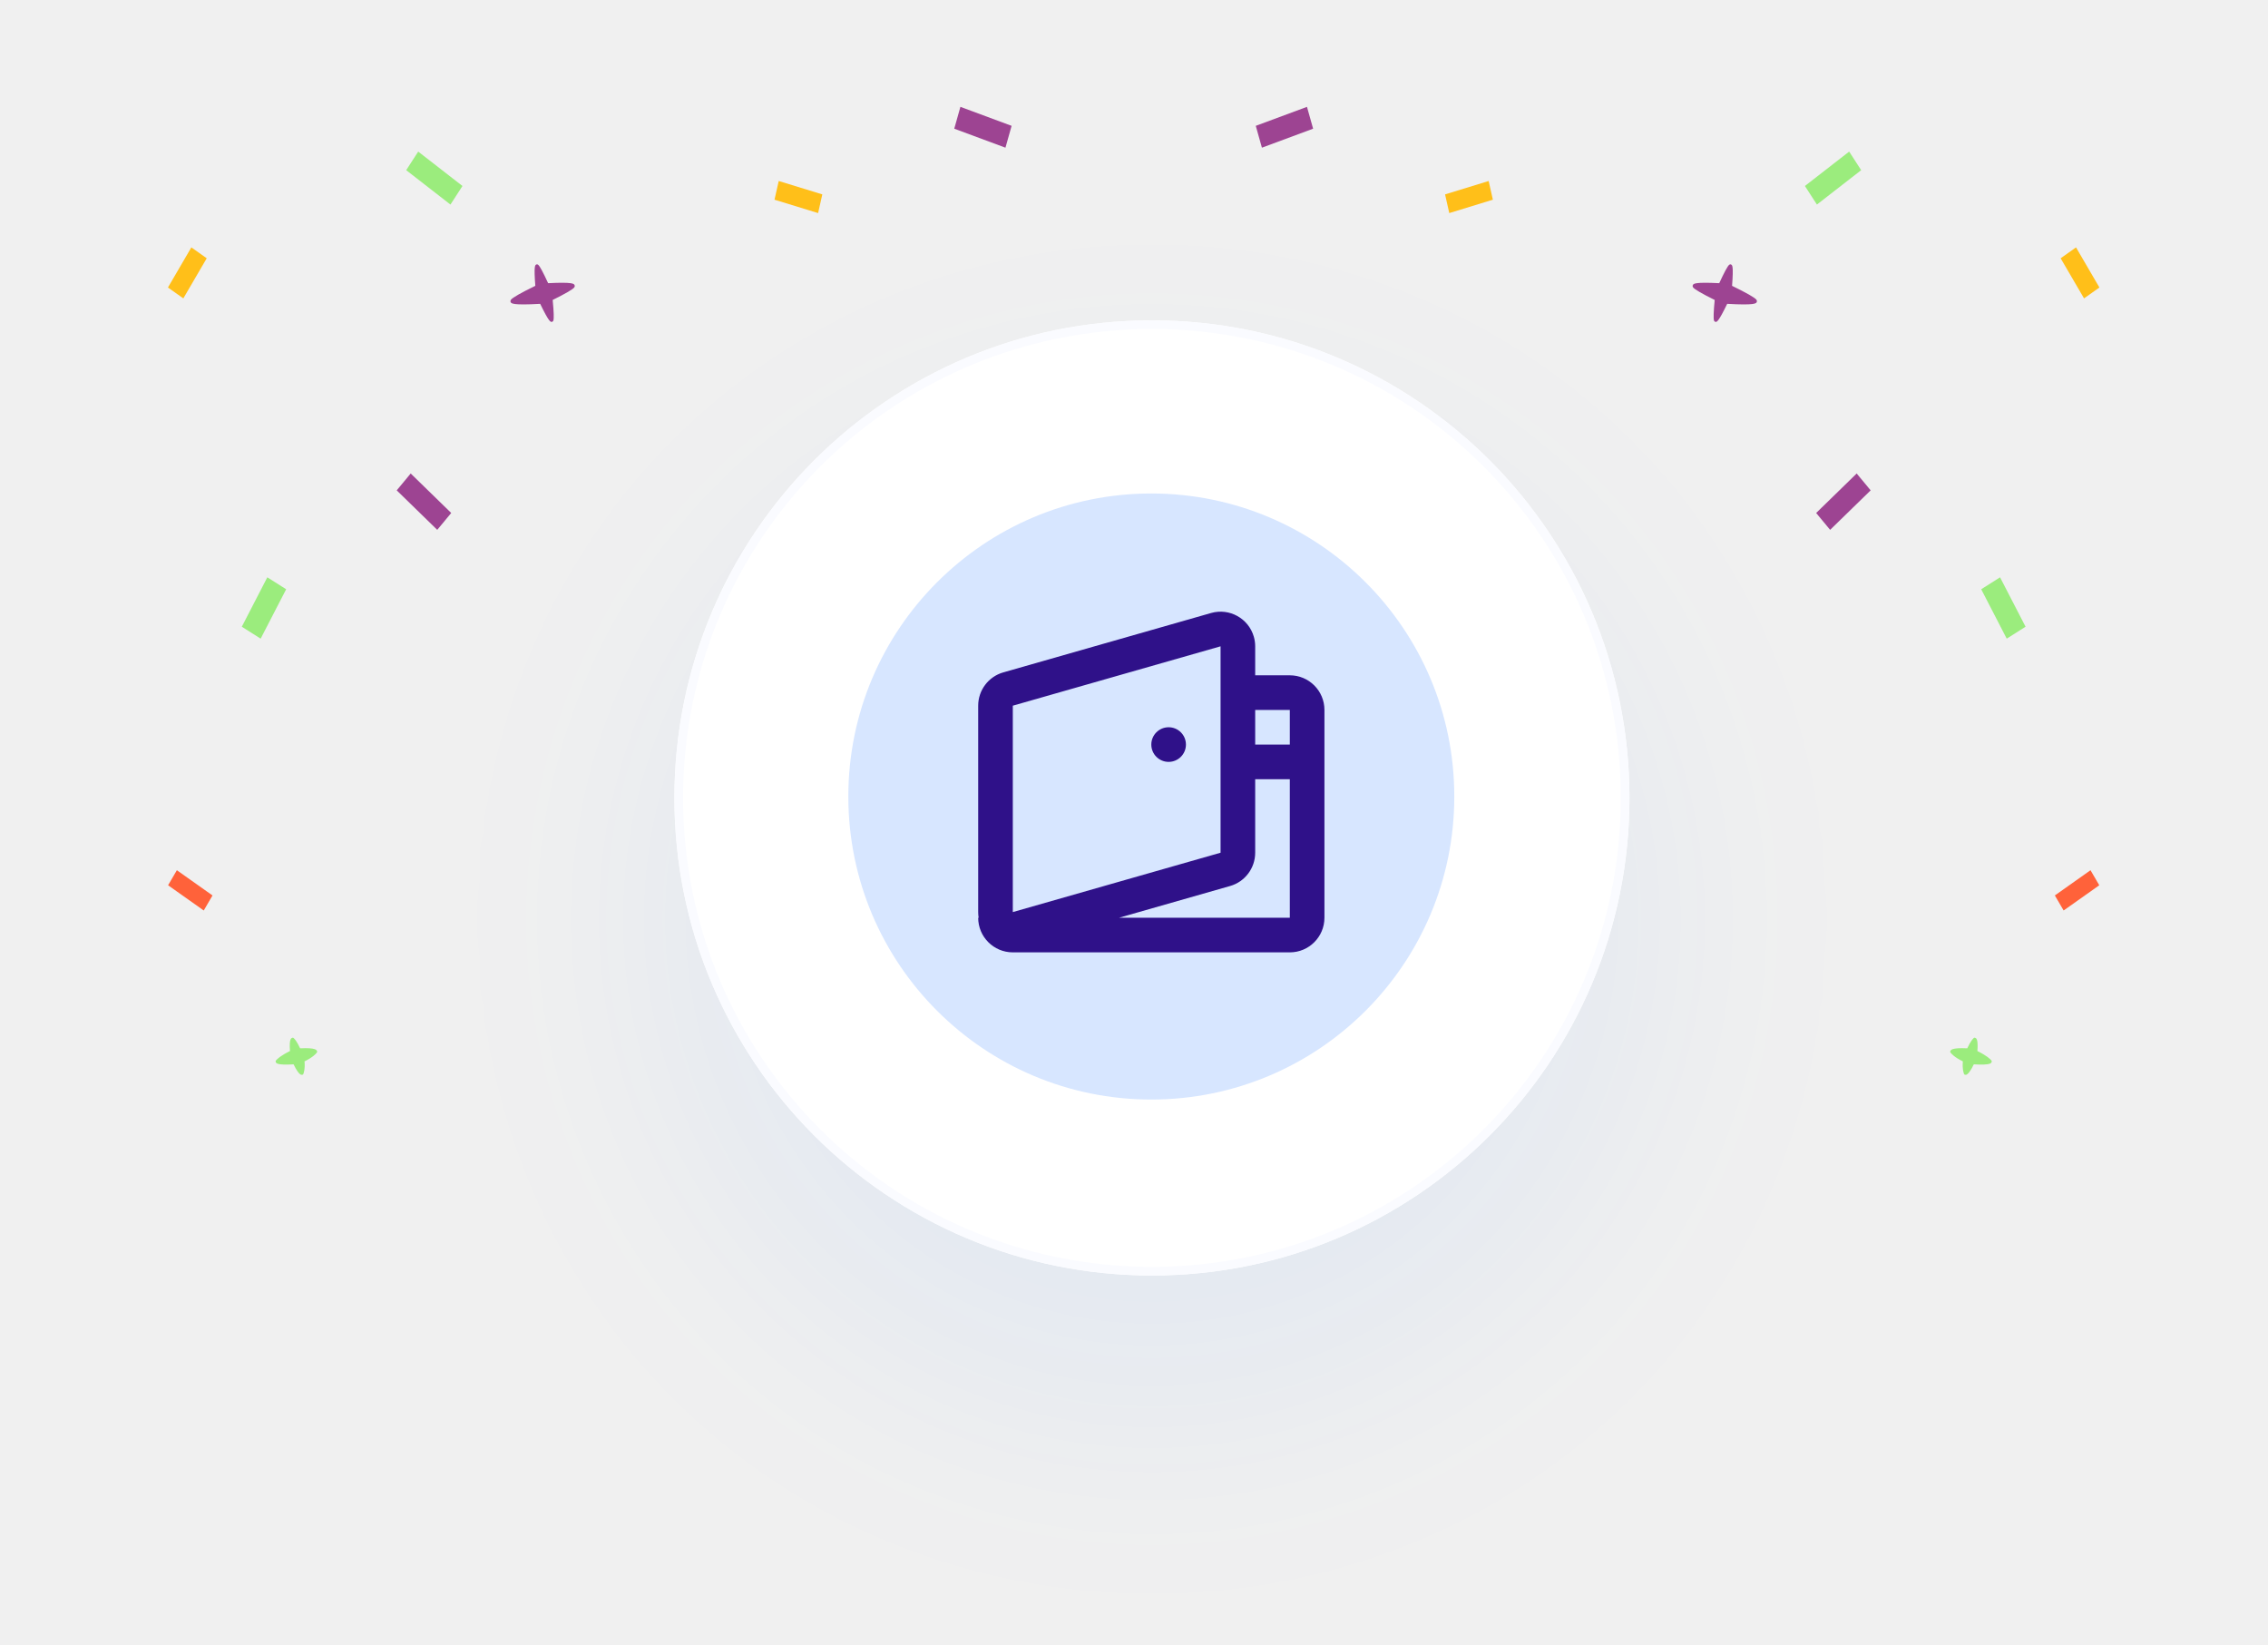
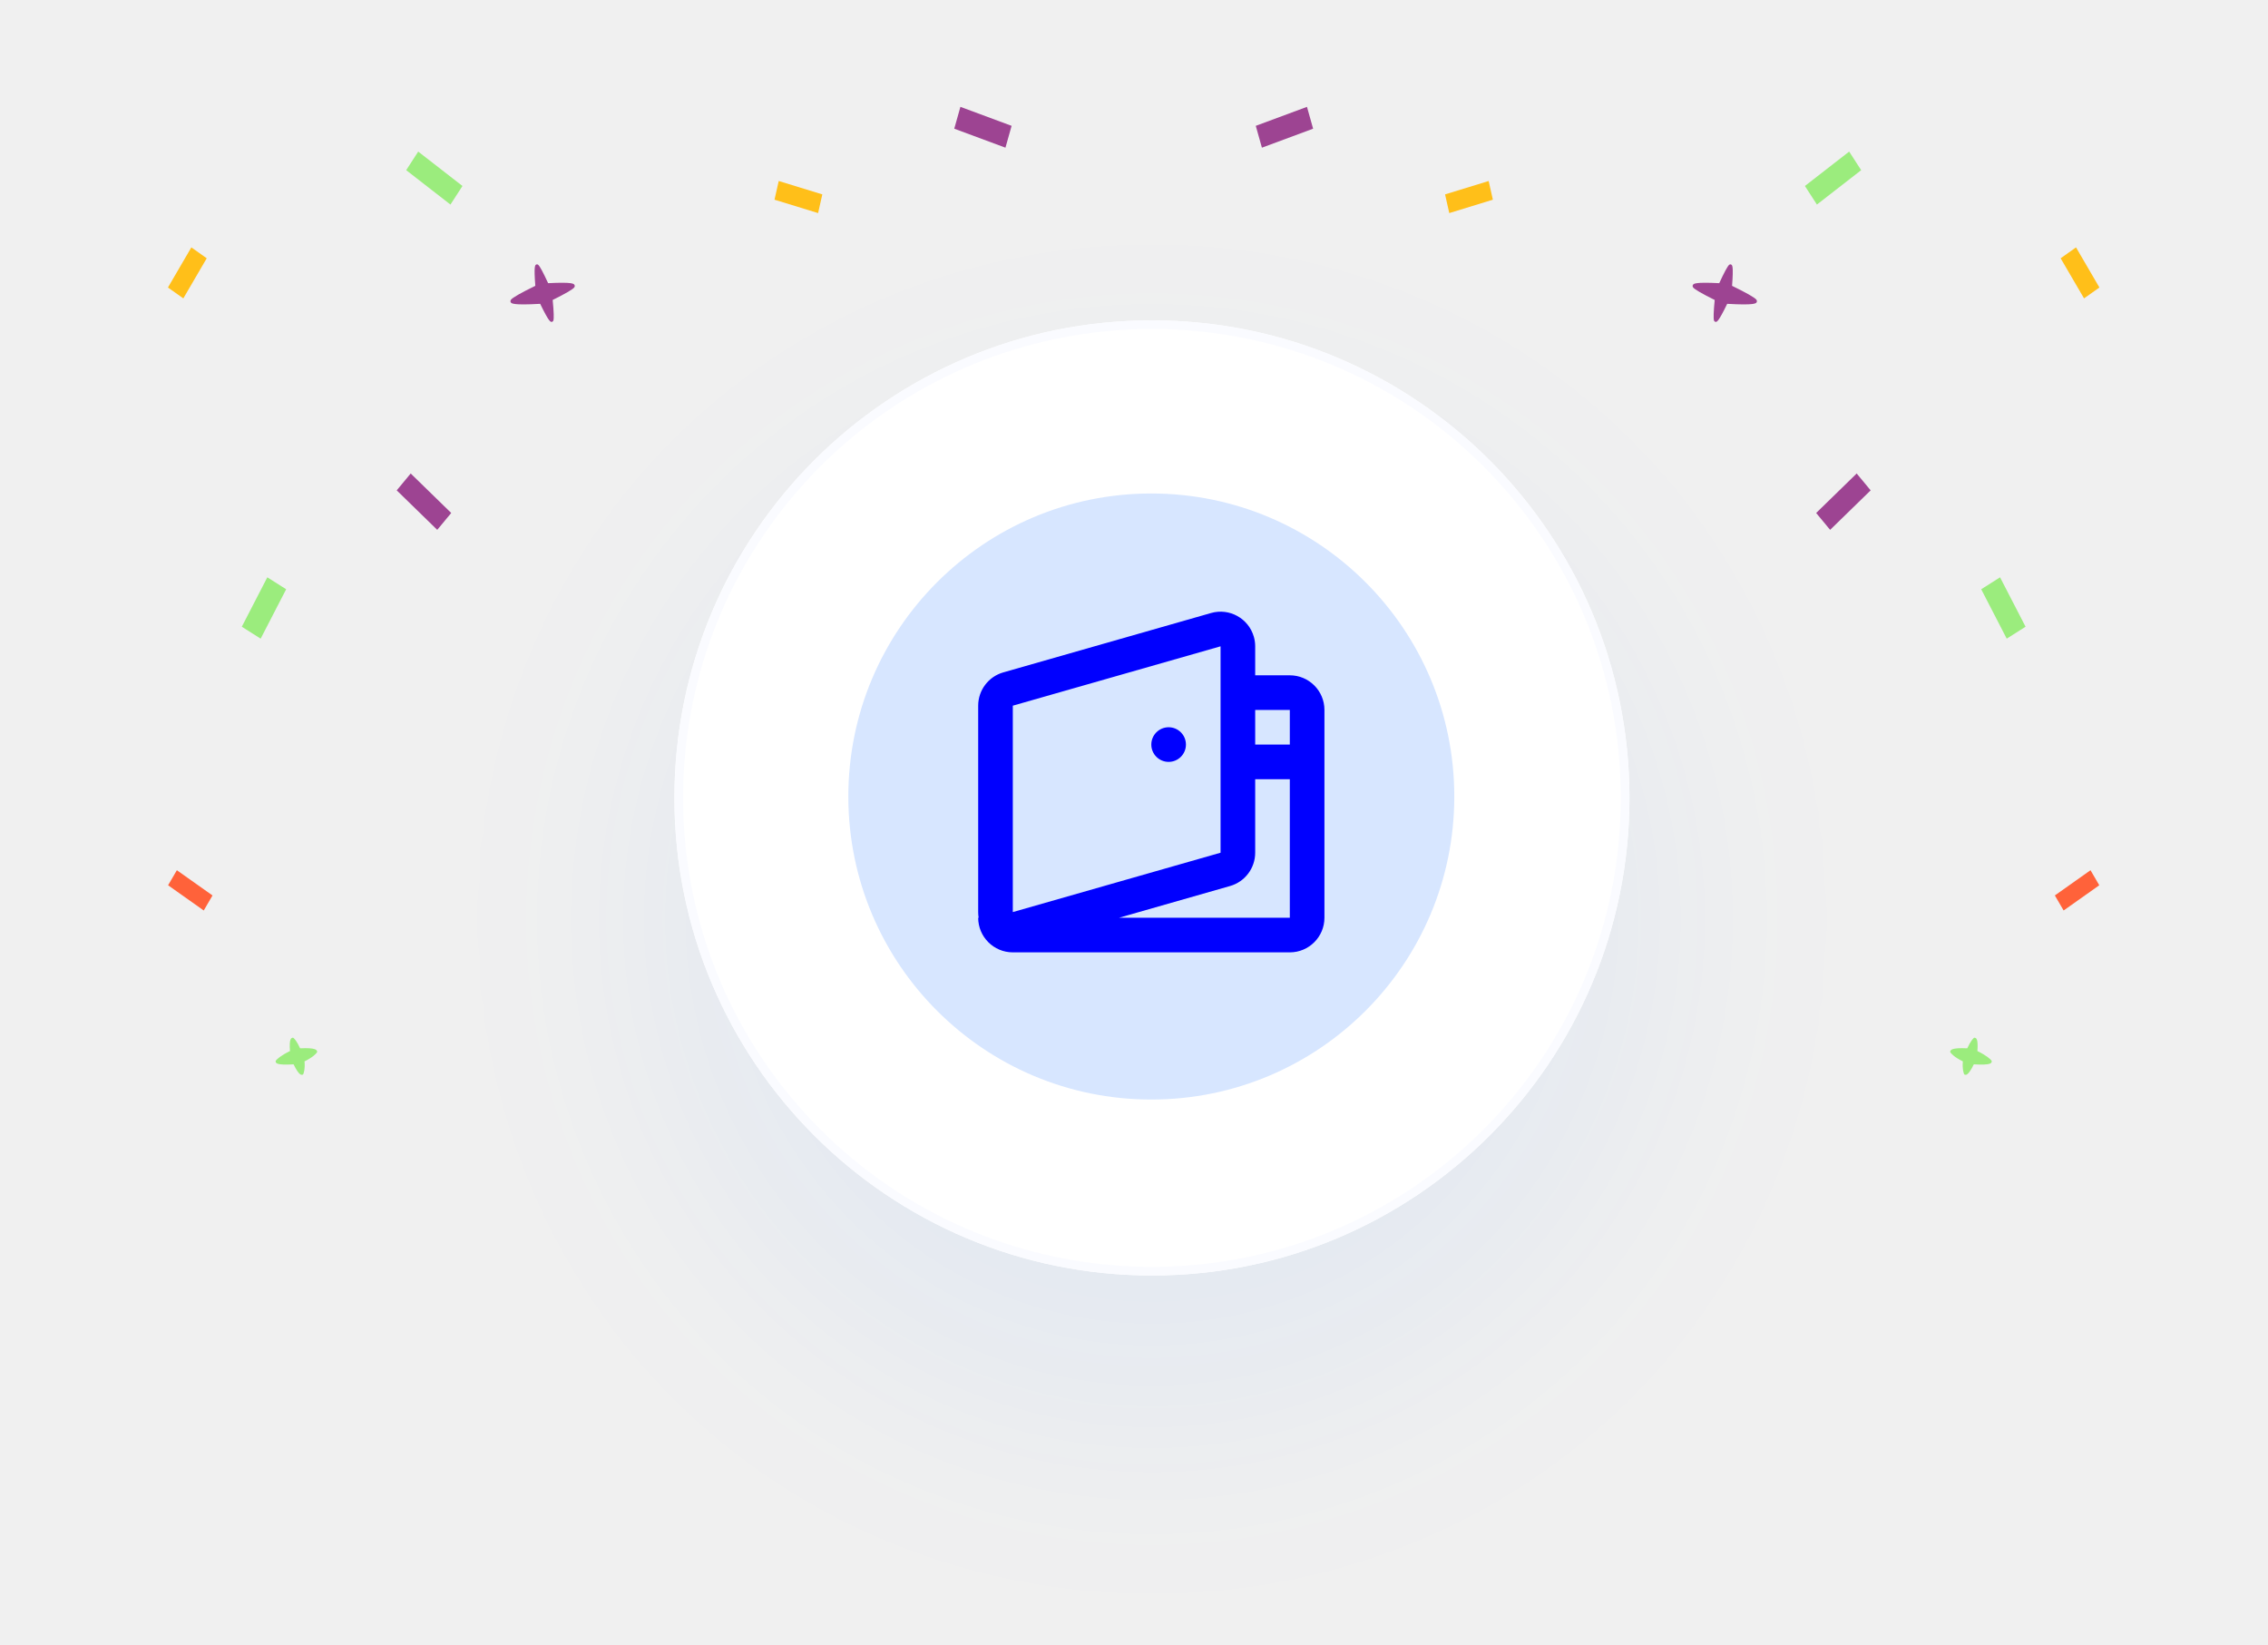
<svg xmlns="http://www.w3.org/2000/svg" width="262" height="190" viewBox="0 0 262 190" fill="none">
  <path d="M66.39 32.968C66.41 33.042 66.396 33.125 66.343 33.195C66.166 33.425 65.353 33.898 63.846 34.647C63.978 36.019 64.001 36.796 63.924 37.023C63.89 37.111 63.819 37.17 63.734 37.177C63.592 37.184 63.419 37.191 62.402 35.093C59.184 35.277 59.069 35.039 58.995 34.901C58.992 34.886 58.981 34.873 58.975 34.851C58.955 34.777 58.969 34.695 59.022 34.625C59.208 34.376 60.156 33.835 61.839 33.015C61.662 30.705 61.814 30.625 61.941 30.558C62.016 30.514 62.107 30.529 62.183 30.596C62.363 30.753 62.738 31.442 63.32 32.708C66.186 32.565 66.294 32.773 66.363 32.92C66.375 32.941 66.386 32.953 66.39 32.968Z" fill="#9D4492" />
  <path d="M30.111 73.766L27.934 72.387L30.88 66.682L33.057 68.061L30.111 73.766Z" fill="#9BEC7D" />
  <path d="M22.104 28.574L23.881 29.831L21.178 34.464L19.401 33.207L22.104 28.574Z" fill="#FFBF19" />
  <path d="M89.471 23.066L89.958 20.906L94.994 22.452L94.507 24.612L89.471 23.066Z" fill="#FFBF19" />
  <path d="M45.829 56.638L47.444 54.69L52.125 59.251L50.51 61.199L45.829 56.638Z" fill="#9D4492" />
  <path d="M110.236 14.864L110.946 12.341L116.861 14.535L116.15 17.058L110.236 14.864Z" fill="#9D4492" />
  <path d="M53.425 21.482L52.037 23.627L46.924 19.655L48.312 17.509L53.425 21.482Z" fill="#9BEC7D" />
  <path d="M36.634 121.427C36.648 121.478 36.64 121.528 36.607 121.568C36.495 121.717 36.15 122.115 35.178 122.592C35.259 123.48 35.093 123.893 35.046 124.04C35.026 124.101 34.978 124.138 34.92 124.138C34.826 124.14 34.578 124.29 33.914 122.935C31.838 123.054 31.901 122.756 31.855 122.666C31.853 122.659 31.849 122.644 31.847 122.637C31.833 122.585 31.842 122.535 31.874 122.495C31.997 122.335 32.411 121.932 33.498 121.4C33.384 119.912 33.673 119.911 33.757 119.872C33.807 119.843 33.867 119.85 33.915 119.893C34.03 119.996 34.287 120.261 34.669 121.083C36.521 120.992 36.571 121.301 36.619 121.399C36.621 121.406 36.632 121.419 36.634 121.427Z" fill="#9BEC7D" />
  <path d="M19.418 102.251L20.432 100.513L24.55 103.427L23.537 105.164L19.418 102.251Z" fill="#FF623A" />
  <path d="M195.538 32.968C195.518 33.042 195.531 33.125 195.585 33.195C195.762 33.425 196.575 33.898 198.082 34.647C197.949 36.019 197.927 36.796 198.003 37.023C198.037 37.111 198.108 37.17 198.193 37.177C198.336 37.184 198.508 37.191 199.526 35.093C202.743 35.277 202.859 35.039 202.932 34.901C202.936 34.886 202.947 34.873 202.953 34.851C202.973 34.777 202.959 34.695 202.906 34.625C202.719 34.376 201.772 33.835 200.089 33.015C200.266 30.705 200.114 30.625 199.987 30.558C199.912 30.514 199.821 30.529 199.745 30.596C199.565 30.753 199.19 31.442 198.607 32.708C195.741 32.565 195.634 32.773 195.565 32.92C195.552 32.941 195.542 32.953 195.538 32.968Z" fill="#9D4492" />
  <path d="M231.817 73.766L233.994 72.387L231.047 66.682L228.871 68.061L231.817 73.766Z" fill="#9BEC7D" />
  <path d="M239.823 28.574L238.046 29.831L240.749 34.464L242.526 33.207L239.823 28.574Z" fill="#FFBF19" />
  <path d="M172.457 23.066L171.97 20.906L166.934 22.452L167.42 24.612L172.457 23.066Z" fill="#FFBF19" />
  <path d="M216.099 56.638L214.484 54.69L209.803 59.251L211.417 61.199L216.099 56.638Z" fill="#9D4492" />
  <path d="M151.692 14.864L150.982 12.341L145.067 14.535L145.777 17.058L151.692 14.864Z" fill="#9D4492" />
  <path d="M208.503 21.482L209.89 23.627L215.004 19.655L213.616 17.509L208.503 21.482Z" fill="#9BEC7D" />
  <path d="M225.294 121.427C225.28 121.478 225.288 121.528 225.32 121.568C225.432 121.717 225.778 122.115 226.75 122.592C226.669 123.48 226.835 123.893 226.882 124.04C226.902 124.101 226.95 124.138 227.008 124.138C227.101 124.14 227.35 124.29 228.014 122.935C230.09 123.054 230.026 122.756 230.072 122.666C230.074 122.659 230.078 122.644 230.08 122.637C230.094 122.585 230.086 122.535 230.054 122.495C229.93 122.335 229.517 121.932 228.43 121.4C228.543 119.912 228.255 119.911 228.171 119.872C228.121 119.843 228.061 119.85 228.013 119.893C227.898 119.996 227.641 120.261 227.259 121.083C225.407 120.992 225.357 121.301 225.308 121.399C225.306 121.406 225.296 121.419 225.294 121.427Z" fill="#9BEC7D" />
  <path d="M242.509 102.251L241.496 100.513L237.377 103.427L238.391 105.164L242.509 102.251Z" fill="#FF623A" />
  <g filter="url(#filter0_d)">
    <circle cx="133.073" cy="92.162" r="55.162" fill="white" />
    <circle cx="133.073" cy="92.162" r="54.662" stroke="#FAFBFF" />
  </g>
  <circle cx="133" cy="92" r="35" fill="#D7E6FF" />
-   <path fill-rule="evenodd" clip-rule="evenodd" d="M139.901 70.805C142.025 70.198 144.239 71.428 144.846 73.553C144.948 73.91 145 74.28 145 74.651V78H149C151.209 78 153 79.791 153 82V106C153 108.209 151.209 110 149 110H117C114.791 110 113 108.209 113 106H113.053C113.018 105.785 113 105.567 113 105.349V81.509C113 79.723 114.184 78.153 115.901 77.662L139.901 70.805ZM129.28 106H149V90H145V98.491C145 100.277 143.816 101.847 142.099 102.337L129.28 106ZM145 82H149V86H145V82ZM117 81.508V105.348L141 98.491V74.651L117 81.508ZM137 86C137 87.105 136.105 88 135 88C133.895 88 133 87.105 133 86C133 84.895 133.895 84 135 84C136.105 84 137 84.895 137 86Z" fill="#2f1189" />
+   <path fill-rule="evenodd" clip-rule="evenodd" d="M139.901 70.805C142.025 70.198 144.239 71.428 144.846 73.553C144.948 73.91 145 74.28 145 74.651V78H149C151.209 78 153 79.791 153 82V106C153 108.209 151.209 110 149 110H117C114.791 110 113 108.209 113 106H113.053C113.018 105.785 113 105.567 113 105.349V81.509C113 79.723 114.184 78.153 115.901 77.662L139.901 70.805ZM129.28 106H149V90H145V98.491C145 100.277 143.816 101.847 142.099 102.337L129.28 106ZM145 82H149V86H145V82ZM117 81.508V105.348L141 98.491V74.651L117 81.508ZM137 86C137 87.105 136.105 88 135 88C133.895 88 133 87.105 133 86C133 84.895 133.895 84 135 84C136.105 84 137 84.895 137 86Z" fill="#0000ff" />
  <defs>
    <filter id="filter0_d" x="49.912" y="23" width="166.323" height="166.323" filterUnits="userSpaceOnUse" color-interpolation-filters="sRGB">
      <feFlood flood-opacity="0" result="BackgroundImageFix" />
      <feColorMatrix in="SourceAlpha" type="matrix" values="0 0 0 0 0 0 0 0 0 0 0 0 0 0 0 0 0 0 127 0" />
      <feOffset dy="14" />
      <feGaussianBlur stdDeviation="14" />
      <feColorMatrix type="matrix" values="0 0 0 0 0.012 0 0 0 0 0.392 0 0 0 0 1 0 0 0 0.06 0" />
      <feBlend mode="normal" in2="BackgroundImageFix" result="effect1_dropShadow" />
      <feBlend mode="normal" in="SourceGraphic" in2="effect1_dropShadow" result="shape" />
    </filter>
  </defs>
</svg>
